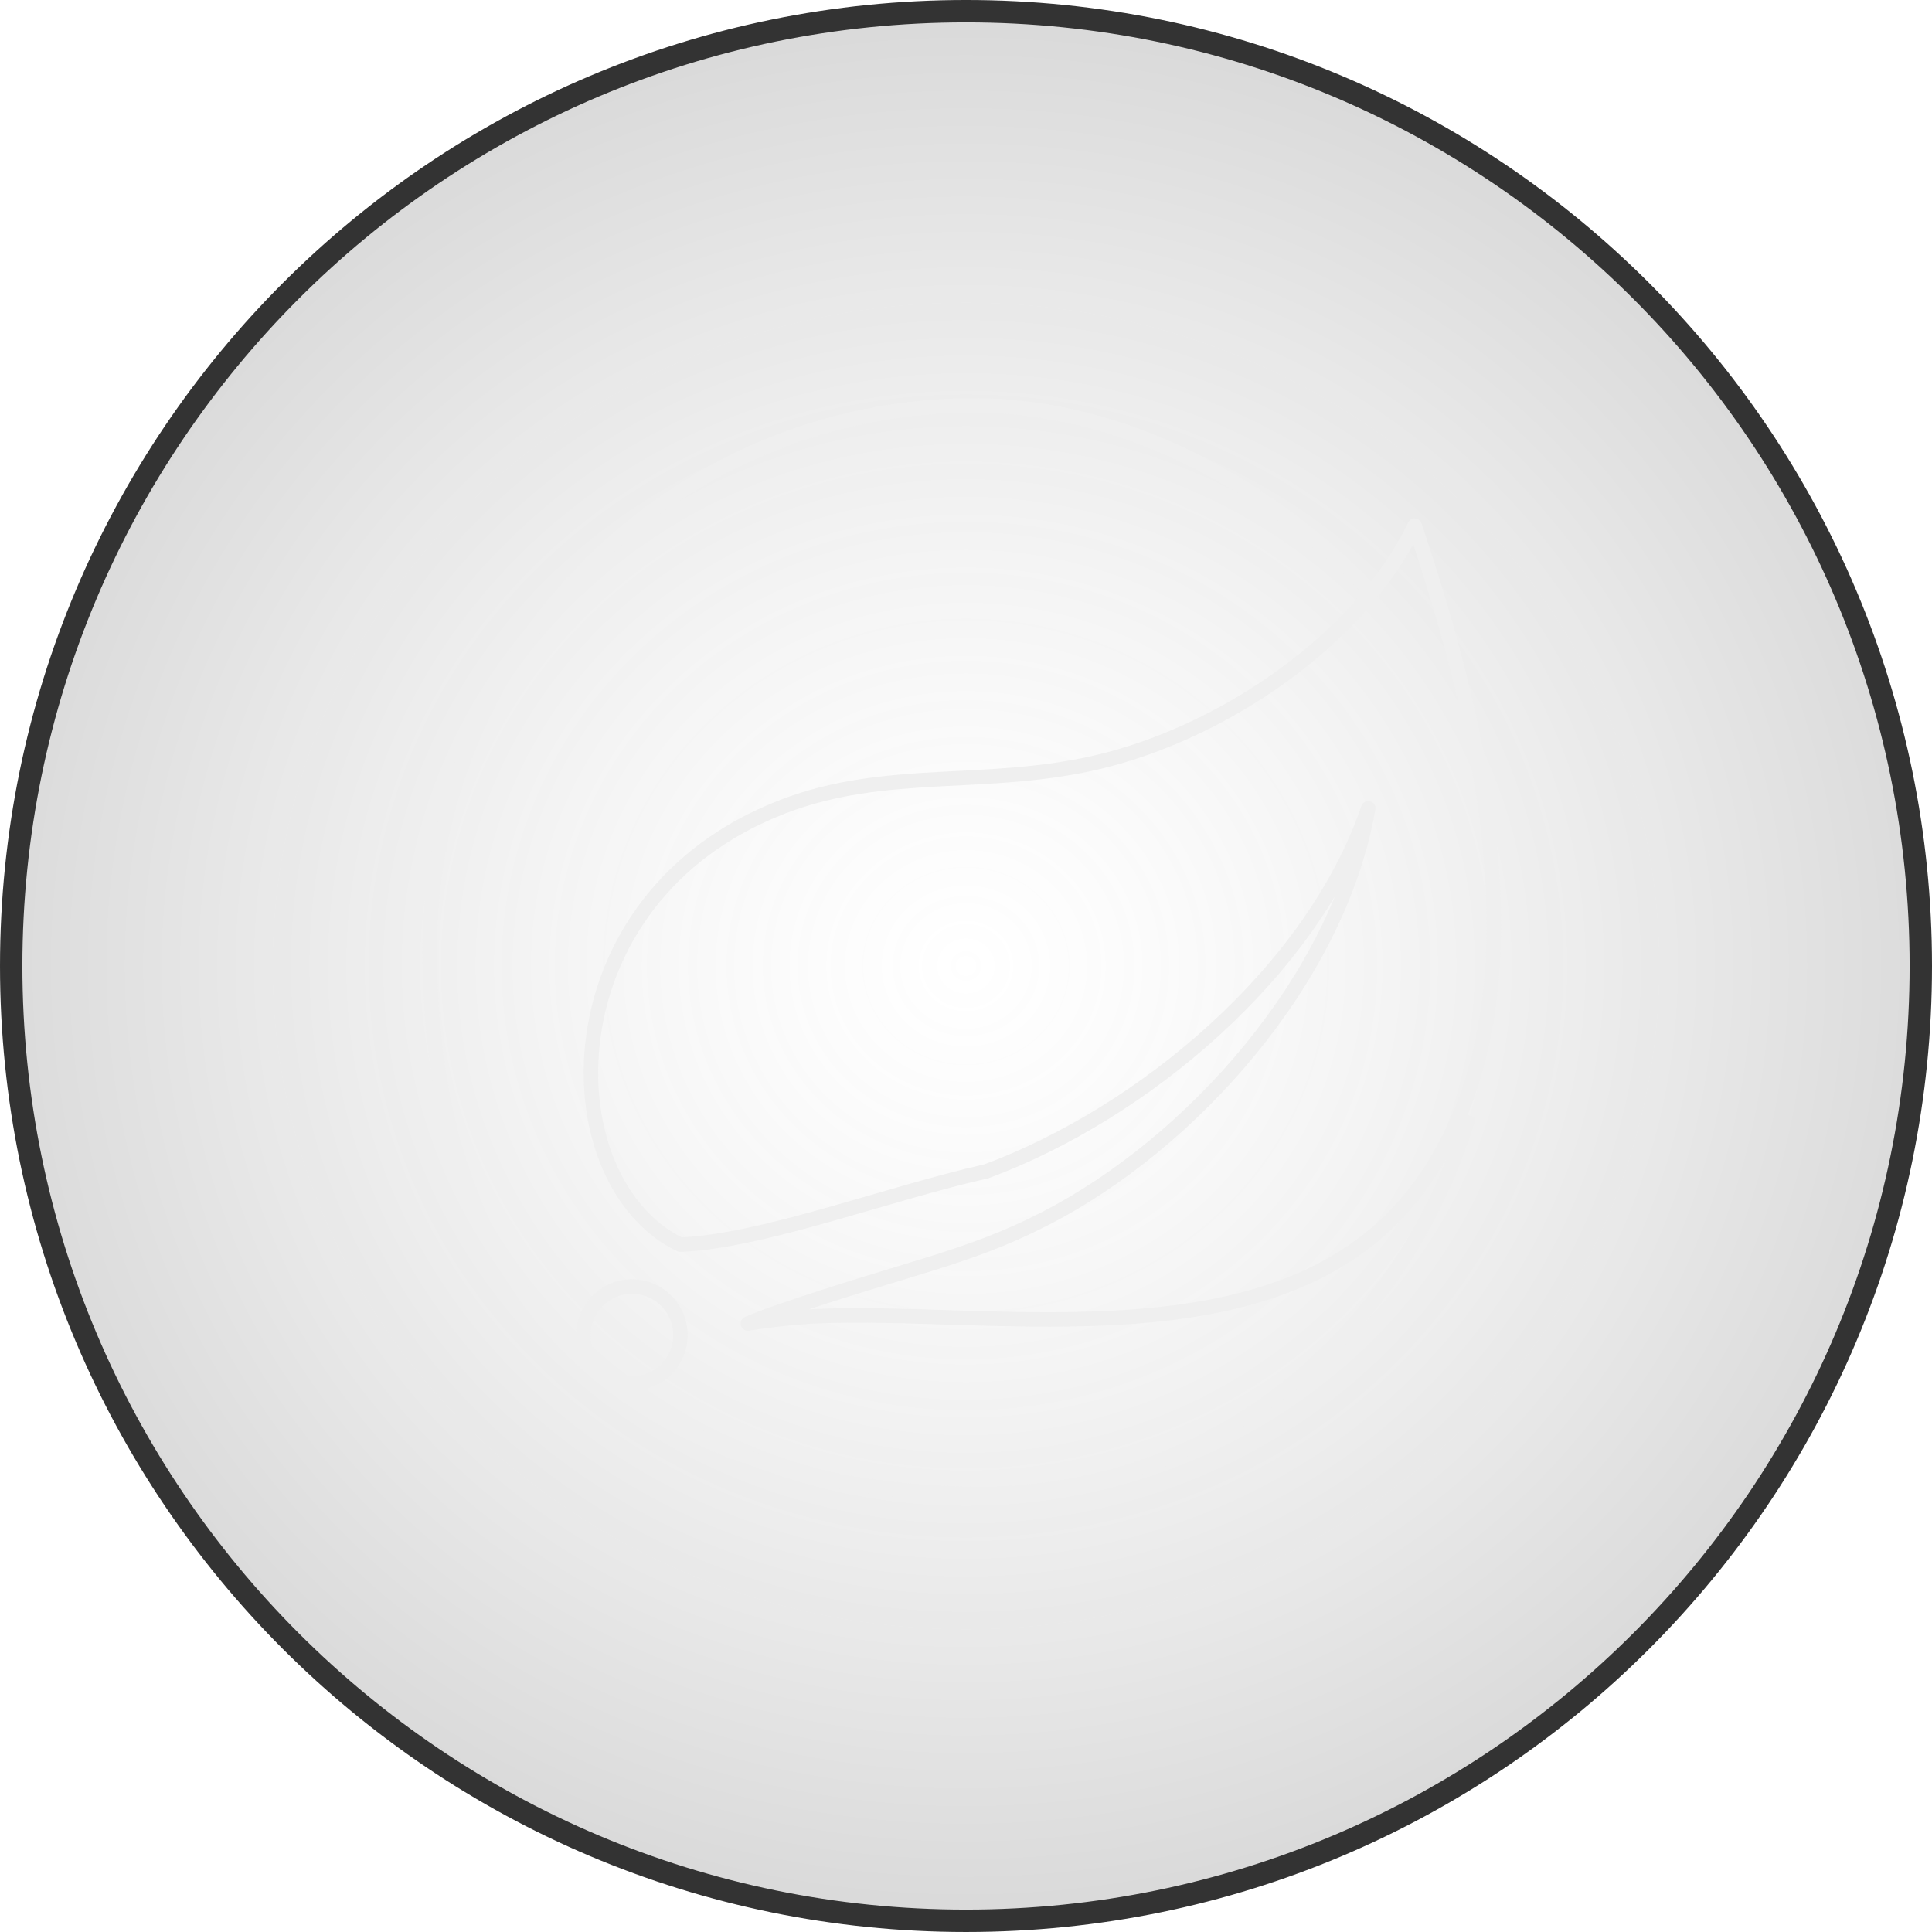
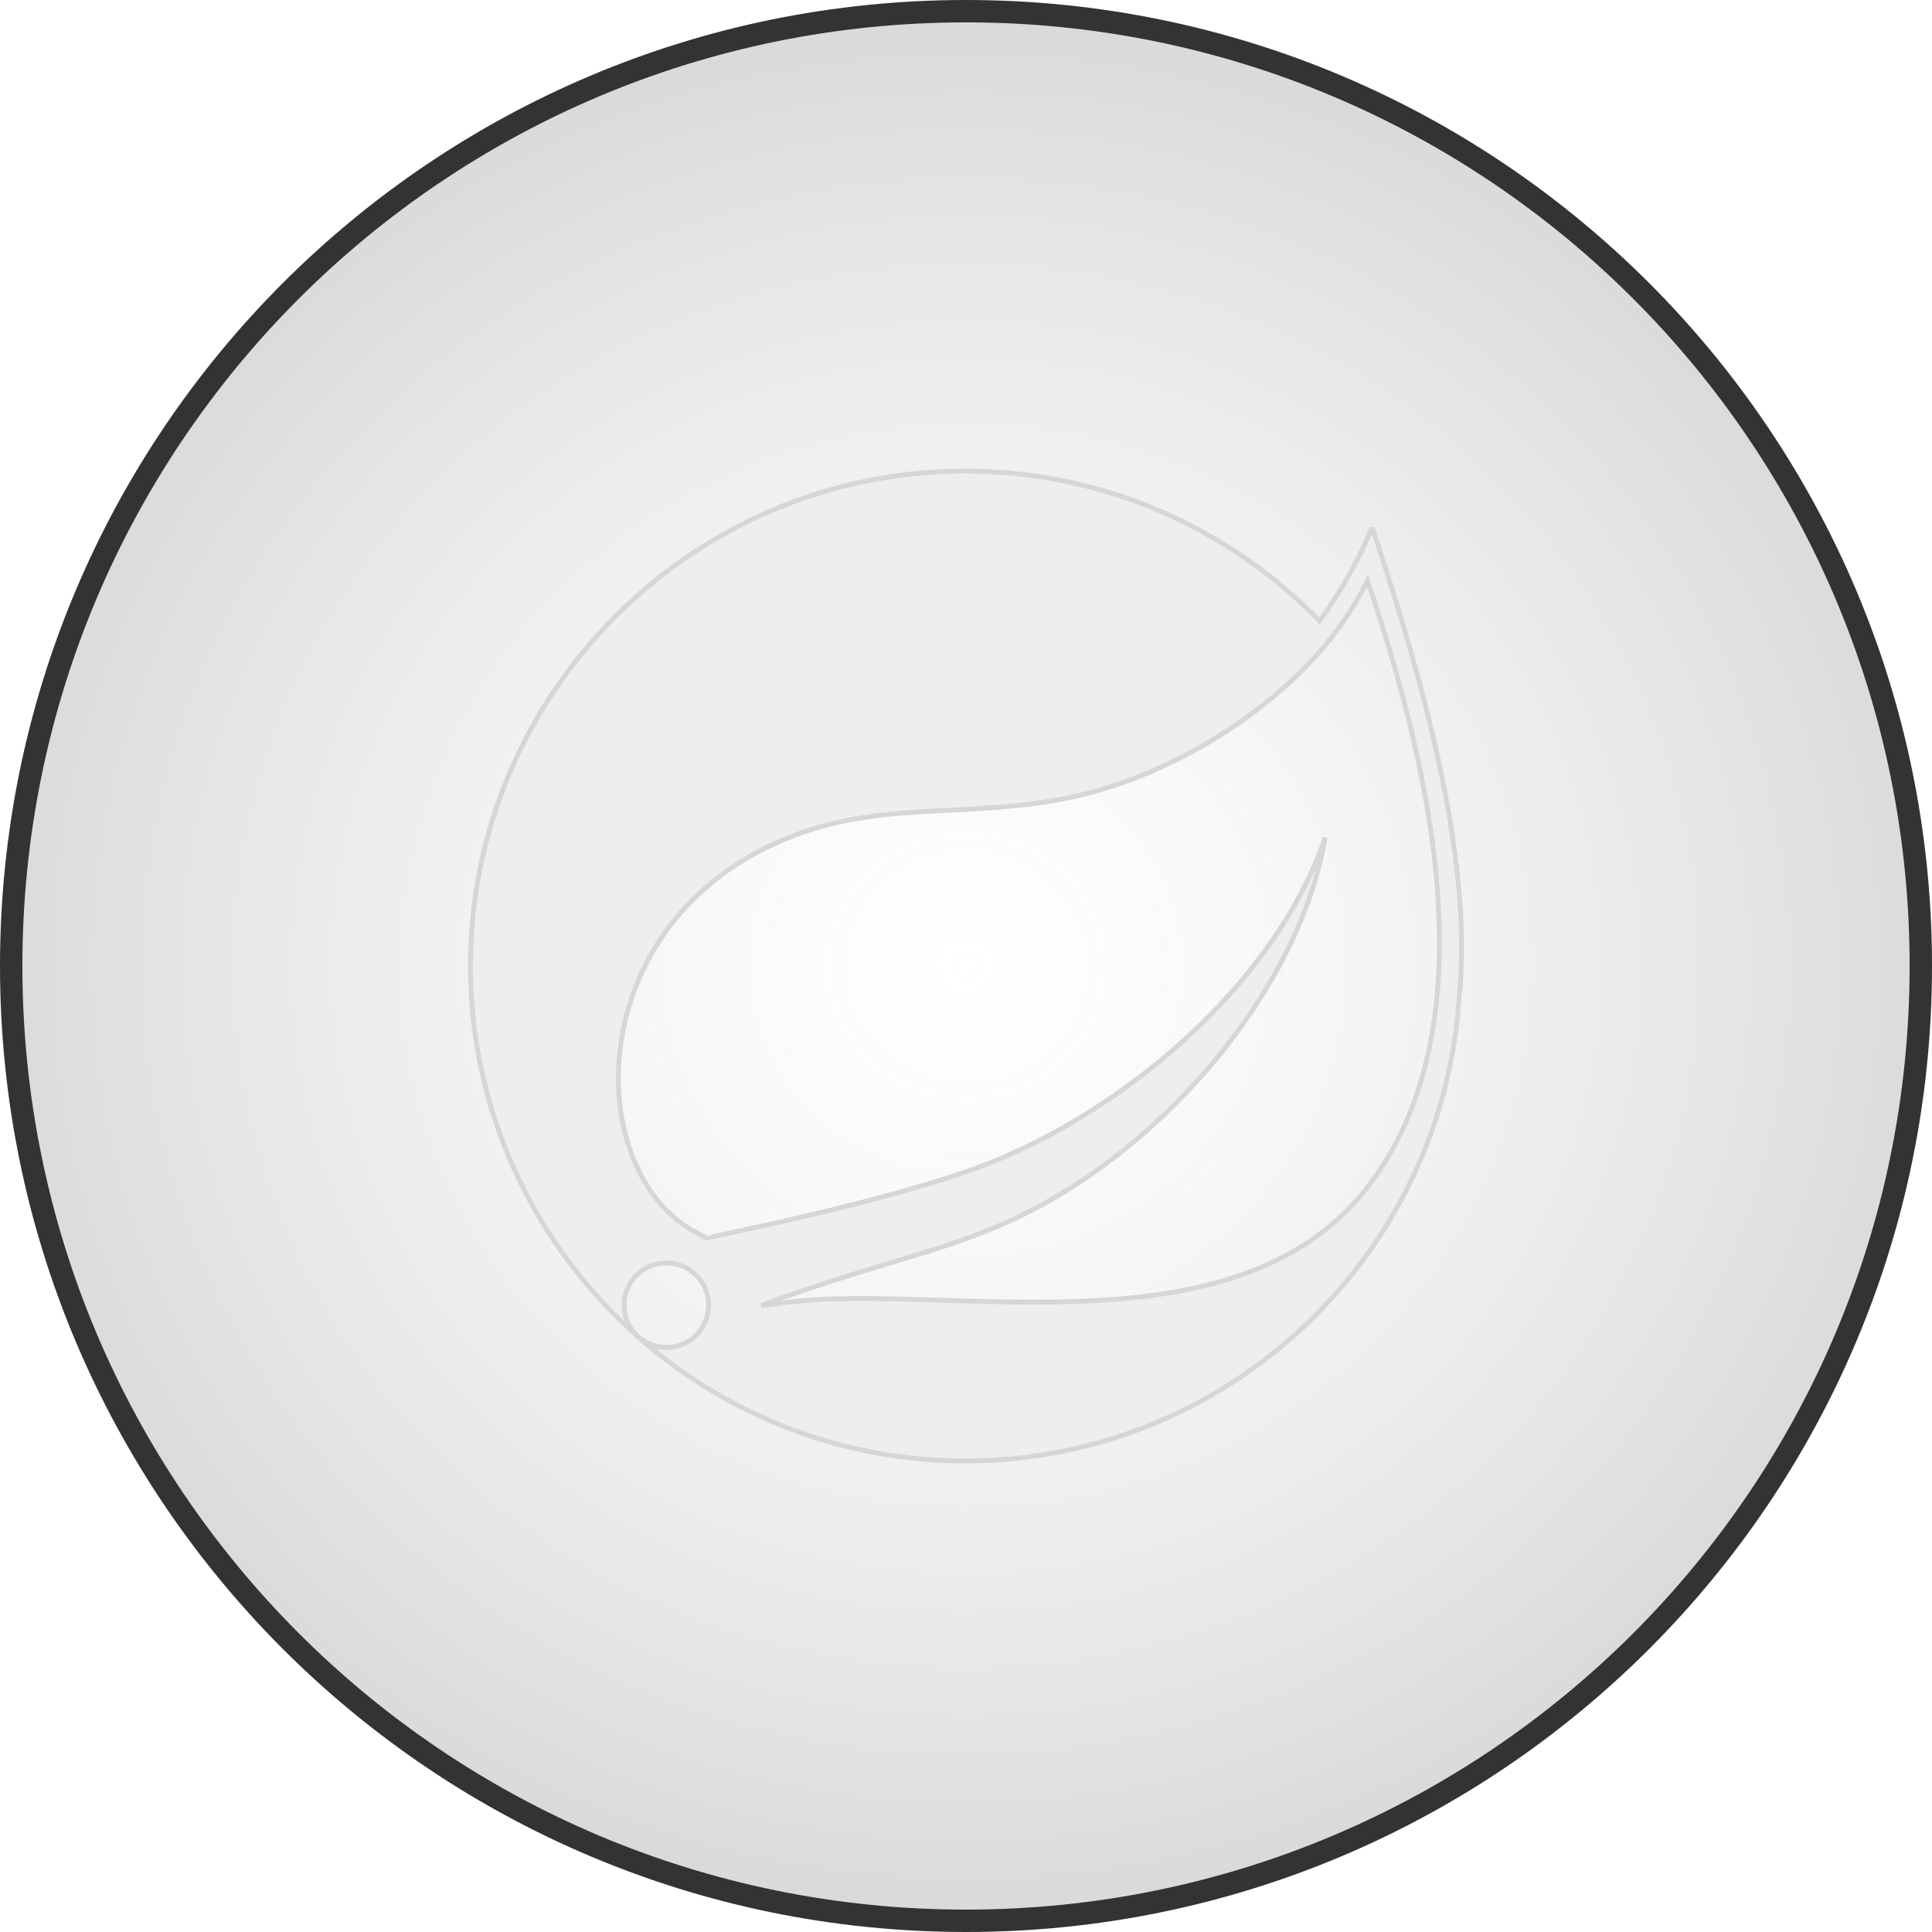
<svg xmlns="http://www.w3.org/2000/svg" xmlns:xlink="http://www.w3.org/1999/xlink" version="1.1" id="svg29" xml:space="preserve" width="200" height="200" viewBox="0 0 200 200">
  <defs id="defs33">
    <radialGradient xlink:href="#linearGradient1134" id="radialGradient1138" cx="110.738" cy="110.738" fx="110.738" fy="110.738" r="111.939" gradientUnits="userSpaceOnUse" gradientTransform="matrix(1.495765,-0.00242171,0.00231698,1.431031,-142.5581,-181.1131)" />
    <linearGradient id="linearGradient1134">
      <stop style="stop-color:#ffffff;stop-opacity:0.188" offset="0" id="stop1130" />
      <stop style="stop-color:#333333;stop-opacity:0.646" offset="1" id="stop1132" />
    </linearGradient>
  </defs>
  <g id="g37" transform="matrix(1.333333,0,0,-1.333333,68.88439,130.5488)">
    <circle style="color:#000000;overflow:visible;fill:url(#radialGradient1138);fill-opacity:1;fill-rule:evenodd;stroke:#333333;stroke-width:1.738;stroke-miterlimit:4;stroke-dasharray:none;stroke-dashoffset:128.239;stroke-opacity:1;paint-order:markers fill stroke;stop-color:#000000" id="path888" cx="23.337" cy="-22.912" transform="scale(1,-1)" r="74.131" />
-     <path d="m 54.612,52.174 c -7.679,7.881 -18.81,14.26 -30.657,14.26 -23.303,-2e-6 -42.259,-18.958 -42.259,-42.257 0,-30.257 18.96,-41.89 42.259,-42.261 15.224,-0.136 27.722,8.193 34.607,20.366 1.594,2.818 2.887,5.849 3.843,9.041" style="fill:none;fill-opacity:1;fill-rule:nonzero;stroke:#efefef;stroke-width:1.125;stroke-miterlimit:4;stroke-dasharray:none;stroke-opacity:1" id="path55-9-9-2" />
-     <path d="M 58.398,5.579 C 47.983,-8.299 25.733,-3.614 11.469,-4.288 c 0,0 -2.525,-0.14 -5.069,-0.559 0,0 0.962,0.41 2.188,0.833 C 18.607,-0.549 23.342,0.147 29.429,3.274 40.868,9.133 52.251,21.896 54.567,35.154 50.214,22.402 36.972,11.428 24.916,6.971 17.253,5.242 7.396,1.494 1.134,1.28 -9.015,6.218 -9.308,28.2 9.125,35.286 c 8.082,3.109 15.812,1.401 24.549,3.481 9.318,2.215 20.111,9.2 24.497,18.332 3.58,-10.619 7.685,-25.602 5.564,-38.413 -0.793,-4.786 -2.454,-9.269 -5.337,-13.107 z" style="fill:none;fill-opacity:1;fill-rule:nonzero;stroke:#efefef;stroke-width:1.125;stroke-linecap:round;stroke-linejoin:round;stroke-miterlimit:4;stroke-dasharray:none;stroke-opacity:1" id="path55-9" />
-     <circle style="color:#000000;overflow:visible;fill:none;fill-rule:evenodd;stroke:#efefef;stroke-width:1.125;stroke-linecap:round;stroke-linejoin:round;stroke-miterlimit:4;stroke-dasharray:none;stroke-dashoffset:128.239;stroke-opacity:1;paint-order:markers fill stroke;stop-color:#000000" id="path861" cx="-2.601" cy="5.742" transform="scale(1,-1)" r="3.766" />
+     <path d="M 54.711,6.002 C 45.24,-6.616 25.009,-2.357 12.039,-2.97 c 0,0 -2.296,-0.128 -4.609,-0.508 0,0 0.874,0.373 1.99,0.758 C 18.53,0.43 22.835,1.063 28.37,3.906 38.771,9.234 49.122,20.839 51.228,32.894 47.269,21.3 35.229,11.32 24.266,7.268 16.762,4.499 3.192,1.805 3.19,1.803 c 0.007,-0.01 -0.541,0.284 -0.548,0.29 -9.229,4.49 -9.495,24.478 7.266,30.92 7.349,2.827 14.378,1.274 22.322,3.165 8.473,2.015 18.286,8.366 22.275,16.669 4.472,-13.263 9.843,-34.013 0.206,-46.846 z m 0.165,50.956 c -1.127,-2.679 -2.503,-5.092 -4.09,-7.251 -6.982,7.166 -16.727,11.63 -27.499,11.63 -21.189,0 -38.425,-17.238 -38.425,-38.423 0,-11.106 4.74,-21.122 12.298,-28.143 l 0.841,-0.745 c -1.405,1.146 -1.621,3.209 -0.482,4.616 1.146,1.407 3.211,1.625 4.617,0.486 C 3.546,-2.015 3.761,-4.084 2.62,-5.493 1.482,-6.902 -0.587,-7.115 -1.994,-5.978 l 0.573,-0.507 c 6.685,-5.629 15.303,-9.029 24.709,-9.029 20.253,0 36.884,15.761 38.307,35.655 1.054,9.74 -1.823,22.108 -6.719,36.817" style="fill:#eeeeee;fill-opacity:1;fill-rule:nonzero;stroke:#d6d6d6;stroke-width:0.375;stroke-miterlimit:4;stroke-dasharray:none;stroke-opacity:1" id="path55-9-0" />
  </g>
</svg>
